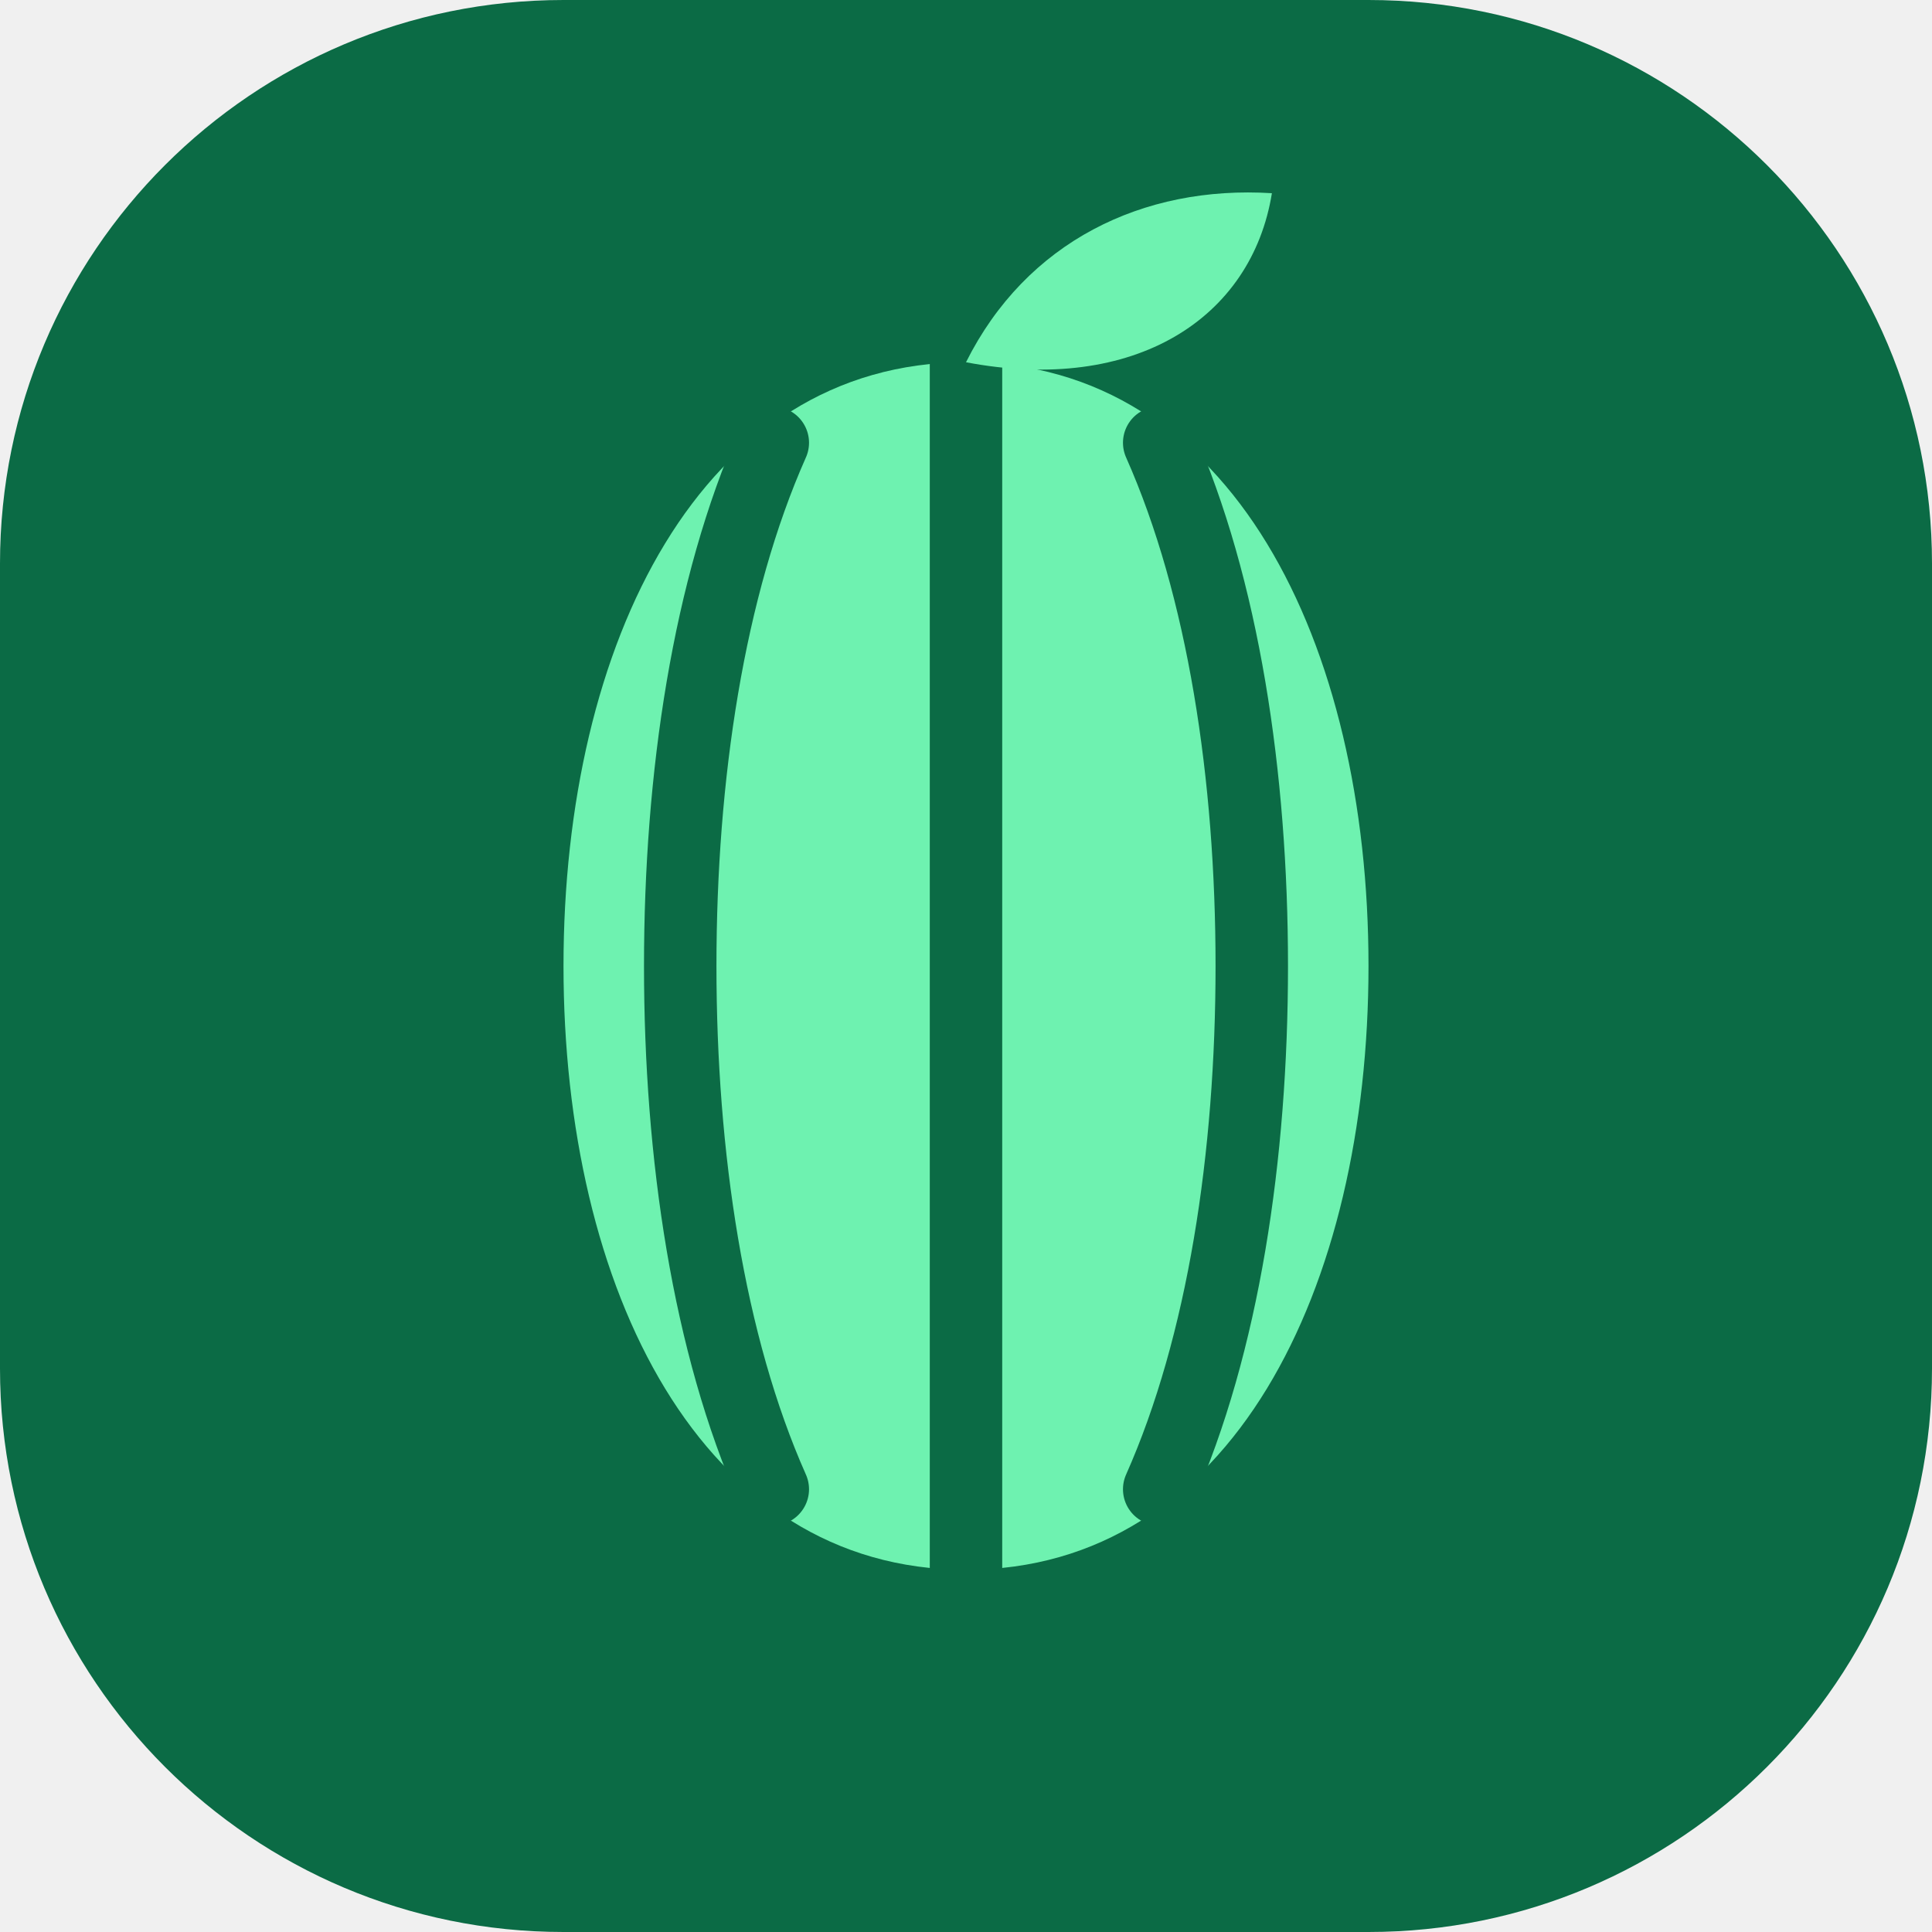
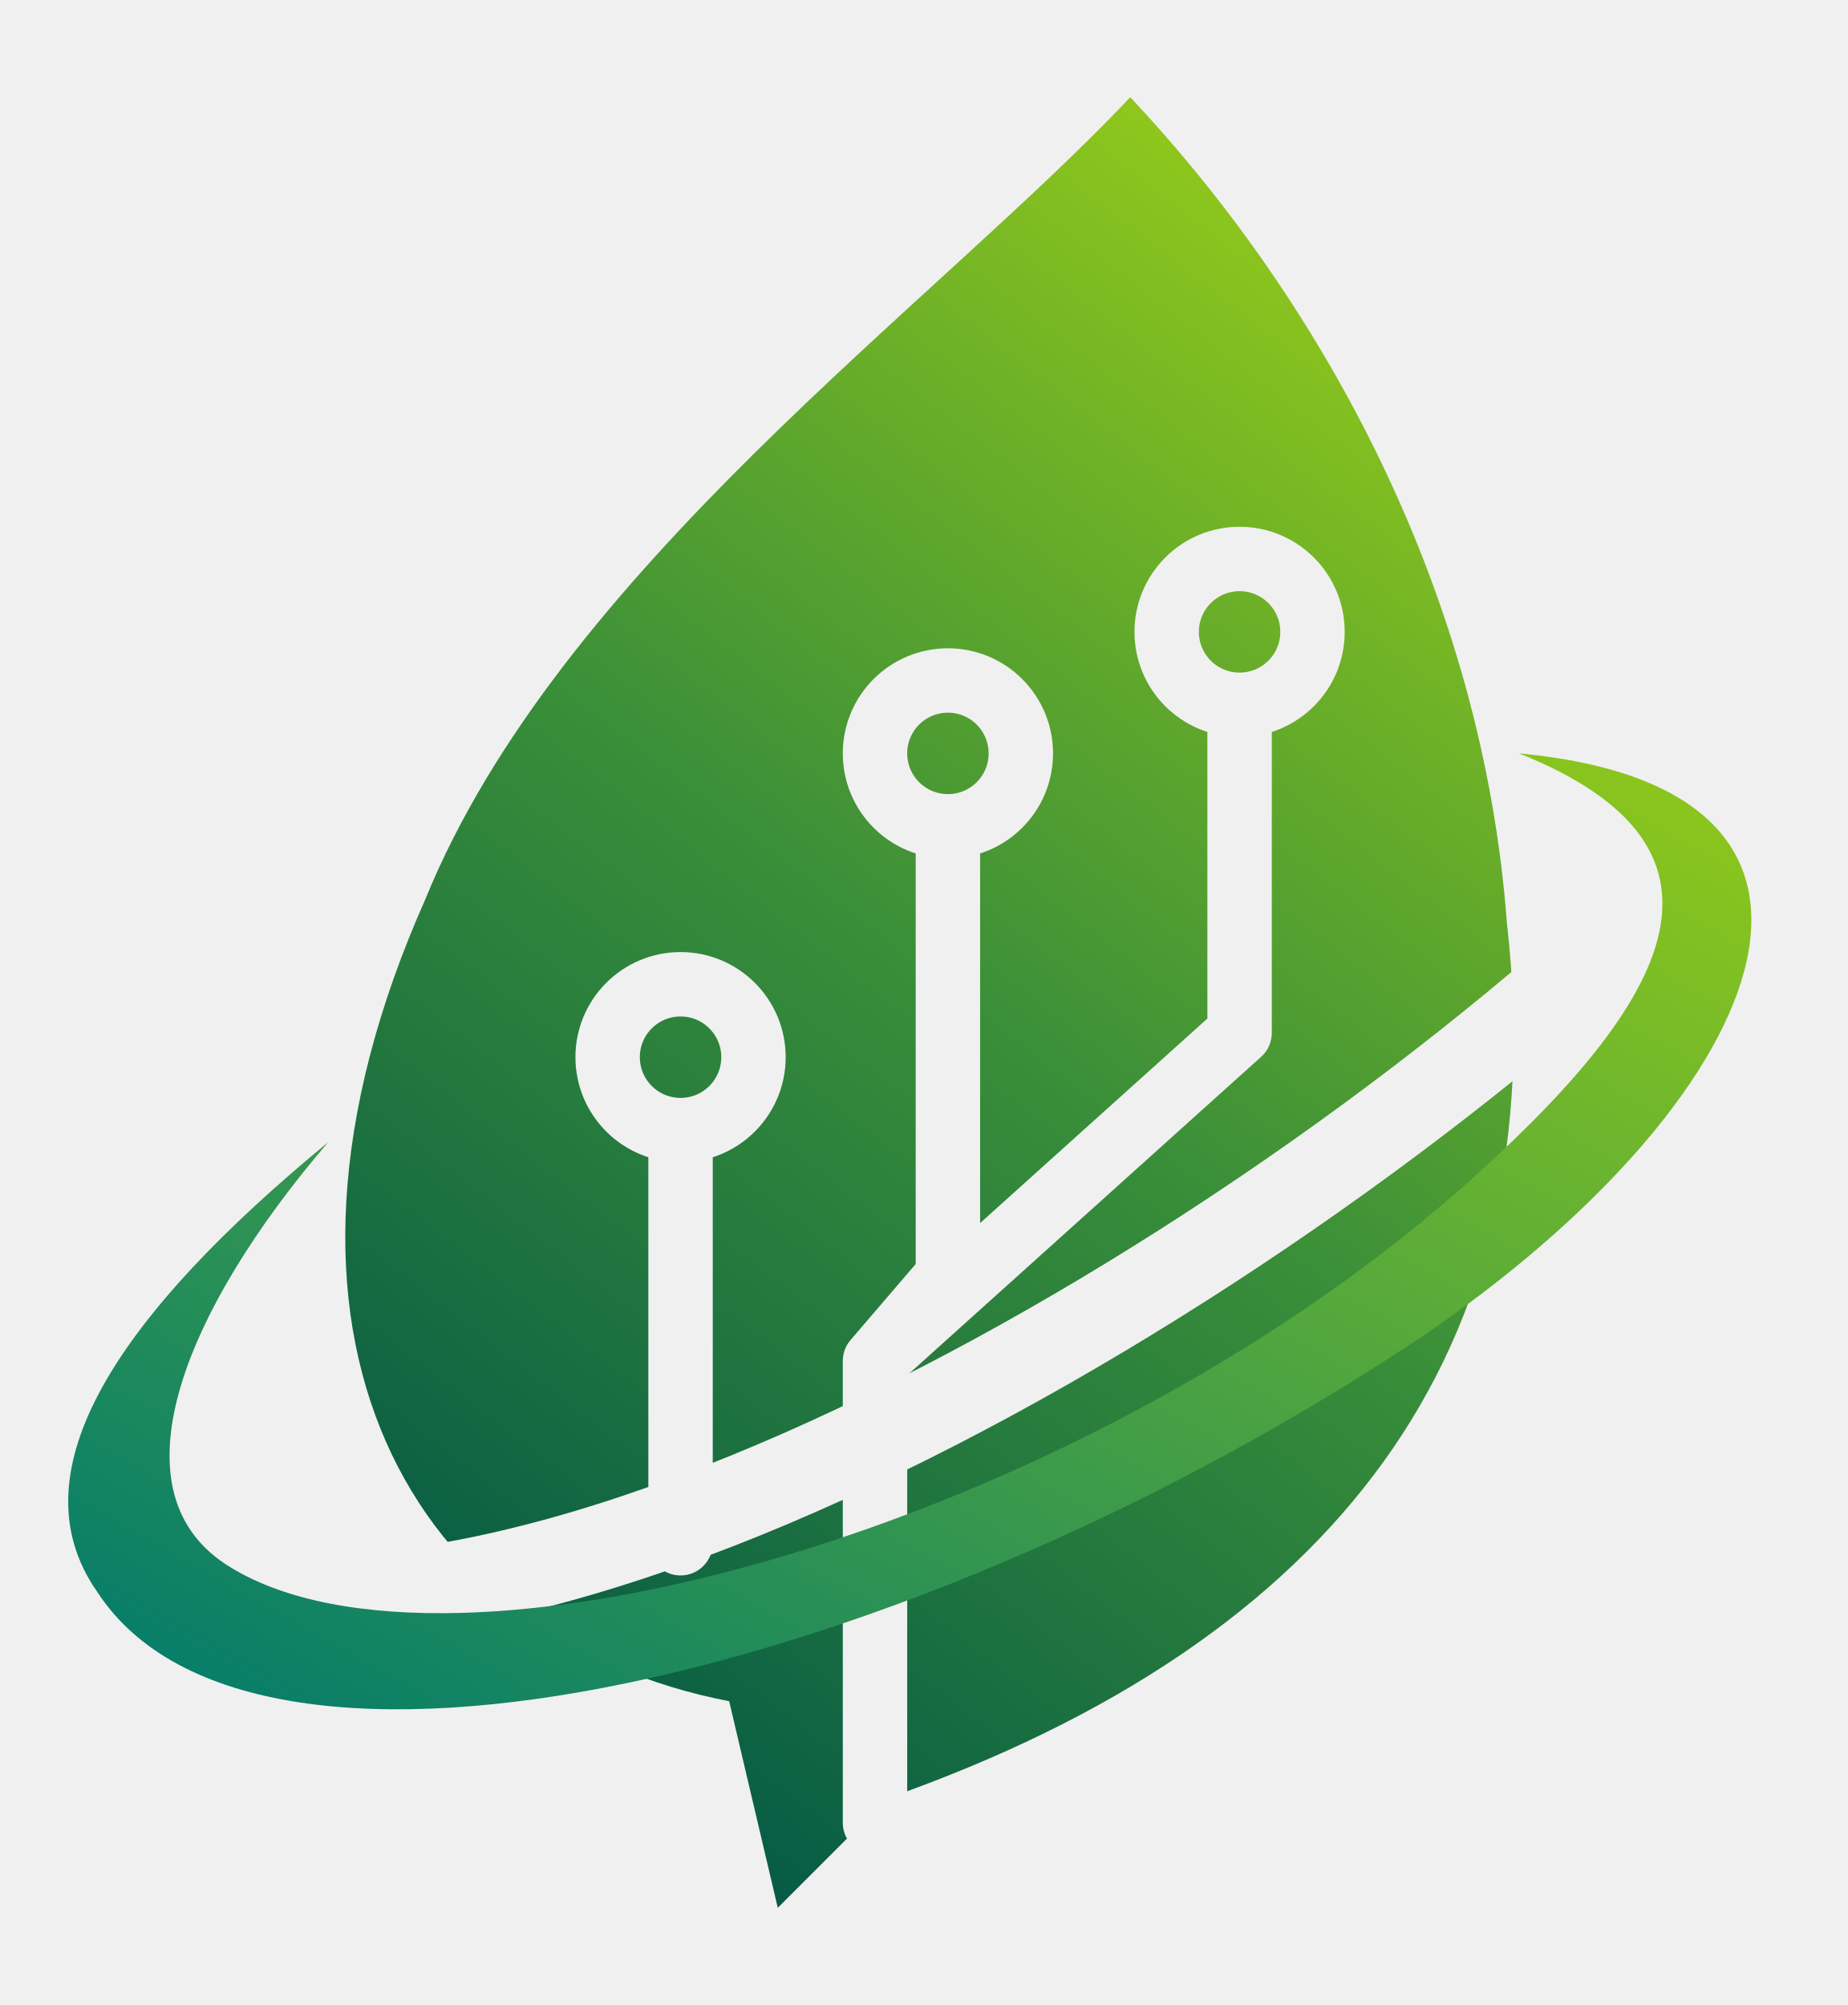
- <svg xmlns="http://www.w3.org/2000/svg" viewBox="0 0 48 48" role="img" aria-label="BioPlant AI">
-   <rect width="48" height="48" rx="14" fill="#0B6B45" />
-   <path d="M24 9c6.6 0 10 7 10 15s-3.4 15-10 15-10-7-10-15 3.4-15 10-15z" fill="#6EF2B0" />
-   <path d="M24 9v30M19.2 11c-1.6 3.6-2.3 8.3-2.3 13s.7 9.4 2.3 13M28.8 11c1.6 3.6 2.3 8.3 2.3 13s-.7 9.4-2.3 13" fill="none" stroke="#0B6B45" stroke-width="1.8" stroke-linecap="round" />
-   <path d="M24 9c1.5-3 4.4-4.4 7.6-4.2-.5 3.1-3.4 5-7.6 4.2z" fill="#6EF2B0" />
+ <svg xmlns="http://www.w3.org/2000/svg" viewBox="0 0 152 165">
+   <defs>
+     <linearGradient id="leaf" x1="0.72" y1="0" x2="0.22" y2="1" gradientUnits="objectBoundingBox">
+       <stop stop-color="#92c91b" />
+       <stop offset=".48" stop-color="#398e39" />
+       <stop offset="1" stop-color="#005447" />
+     </linearGradient>
+     <linearGradient id="orbit" x1="0" y1="1" x2="1" y2="0">
+       <stop stop-color="#00796d" />
+       <stop offset="1" stop-color="#91c919" />
+     </linearGradient>
+     <mask id="cut" maskUnits="userSpaceOnUse" x="0" y="0" width="152" height="165">
+       <path fill="white" d="M0 0H152V165H0Z" />
+       <g fill="none" stroke="black" stroke-width="5.3" stroke-linecap="round" stroke-linejoin="round">
+         <path d="M56 127V94 M72 150V112L102 85V59 M72 112L78 105V69" />
+         <circle cx="56" cy="87" r="6" />
+         <circle cx="78" cy="62" r="6" />
+         <circle cx="102" cy="52" r="6" />
+         <path d="M5 125C30 146 94 112 132 78" stroke-width="7" />
+       </g>
+     </mask>
+   </defs>
+   <path fill="url(#leaf)" mask="url(#cut)" d="M93 8C77 25 46 47 35 74C19 110 34 135 60 140L64 157L73 148C110 135 128 111 124 76C122 49 109 25 93 8Z" />
+   <path fill="url(#orbit)" d="M27 94C10 108 1 121 8 131C21 151 75 138 117 110C145 91 157 65 125 62C145 70 137 83 120 98C88 126 37 140 19 129C9 123 15 108 27 94Z" />
</svg>
